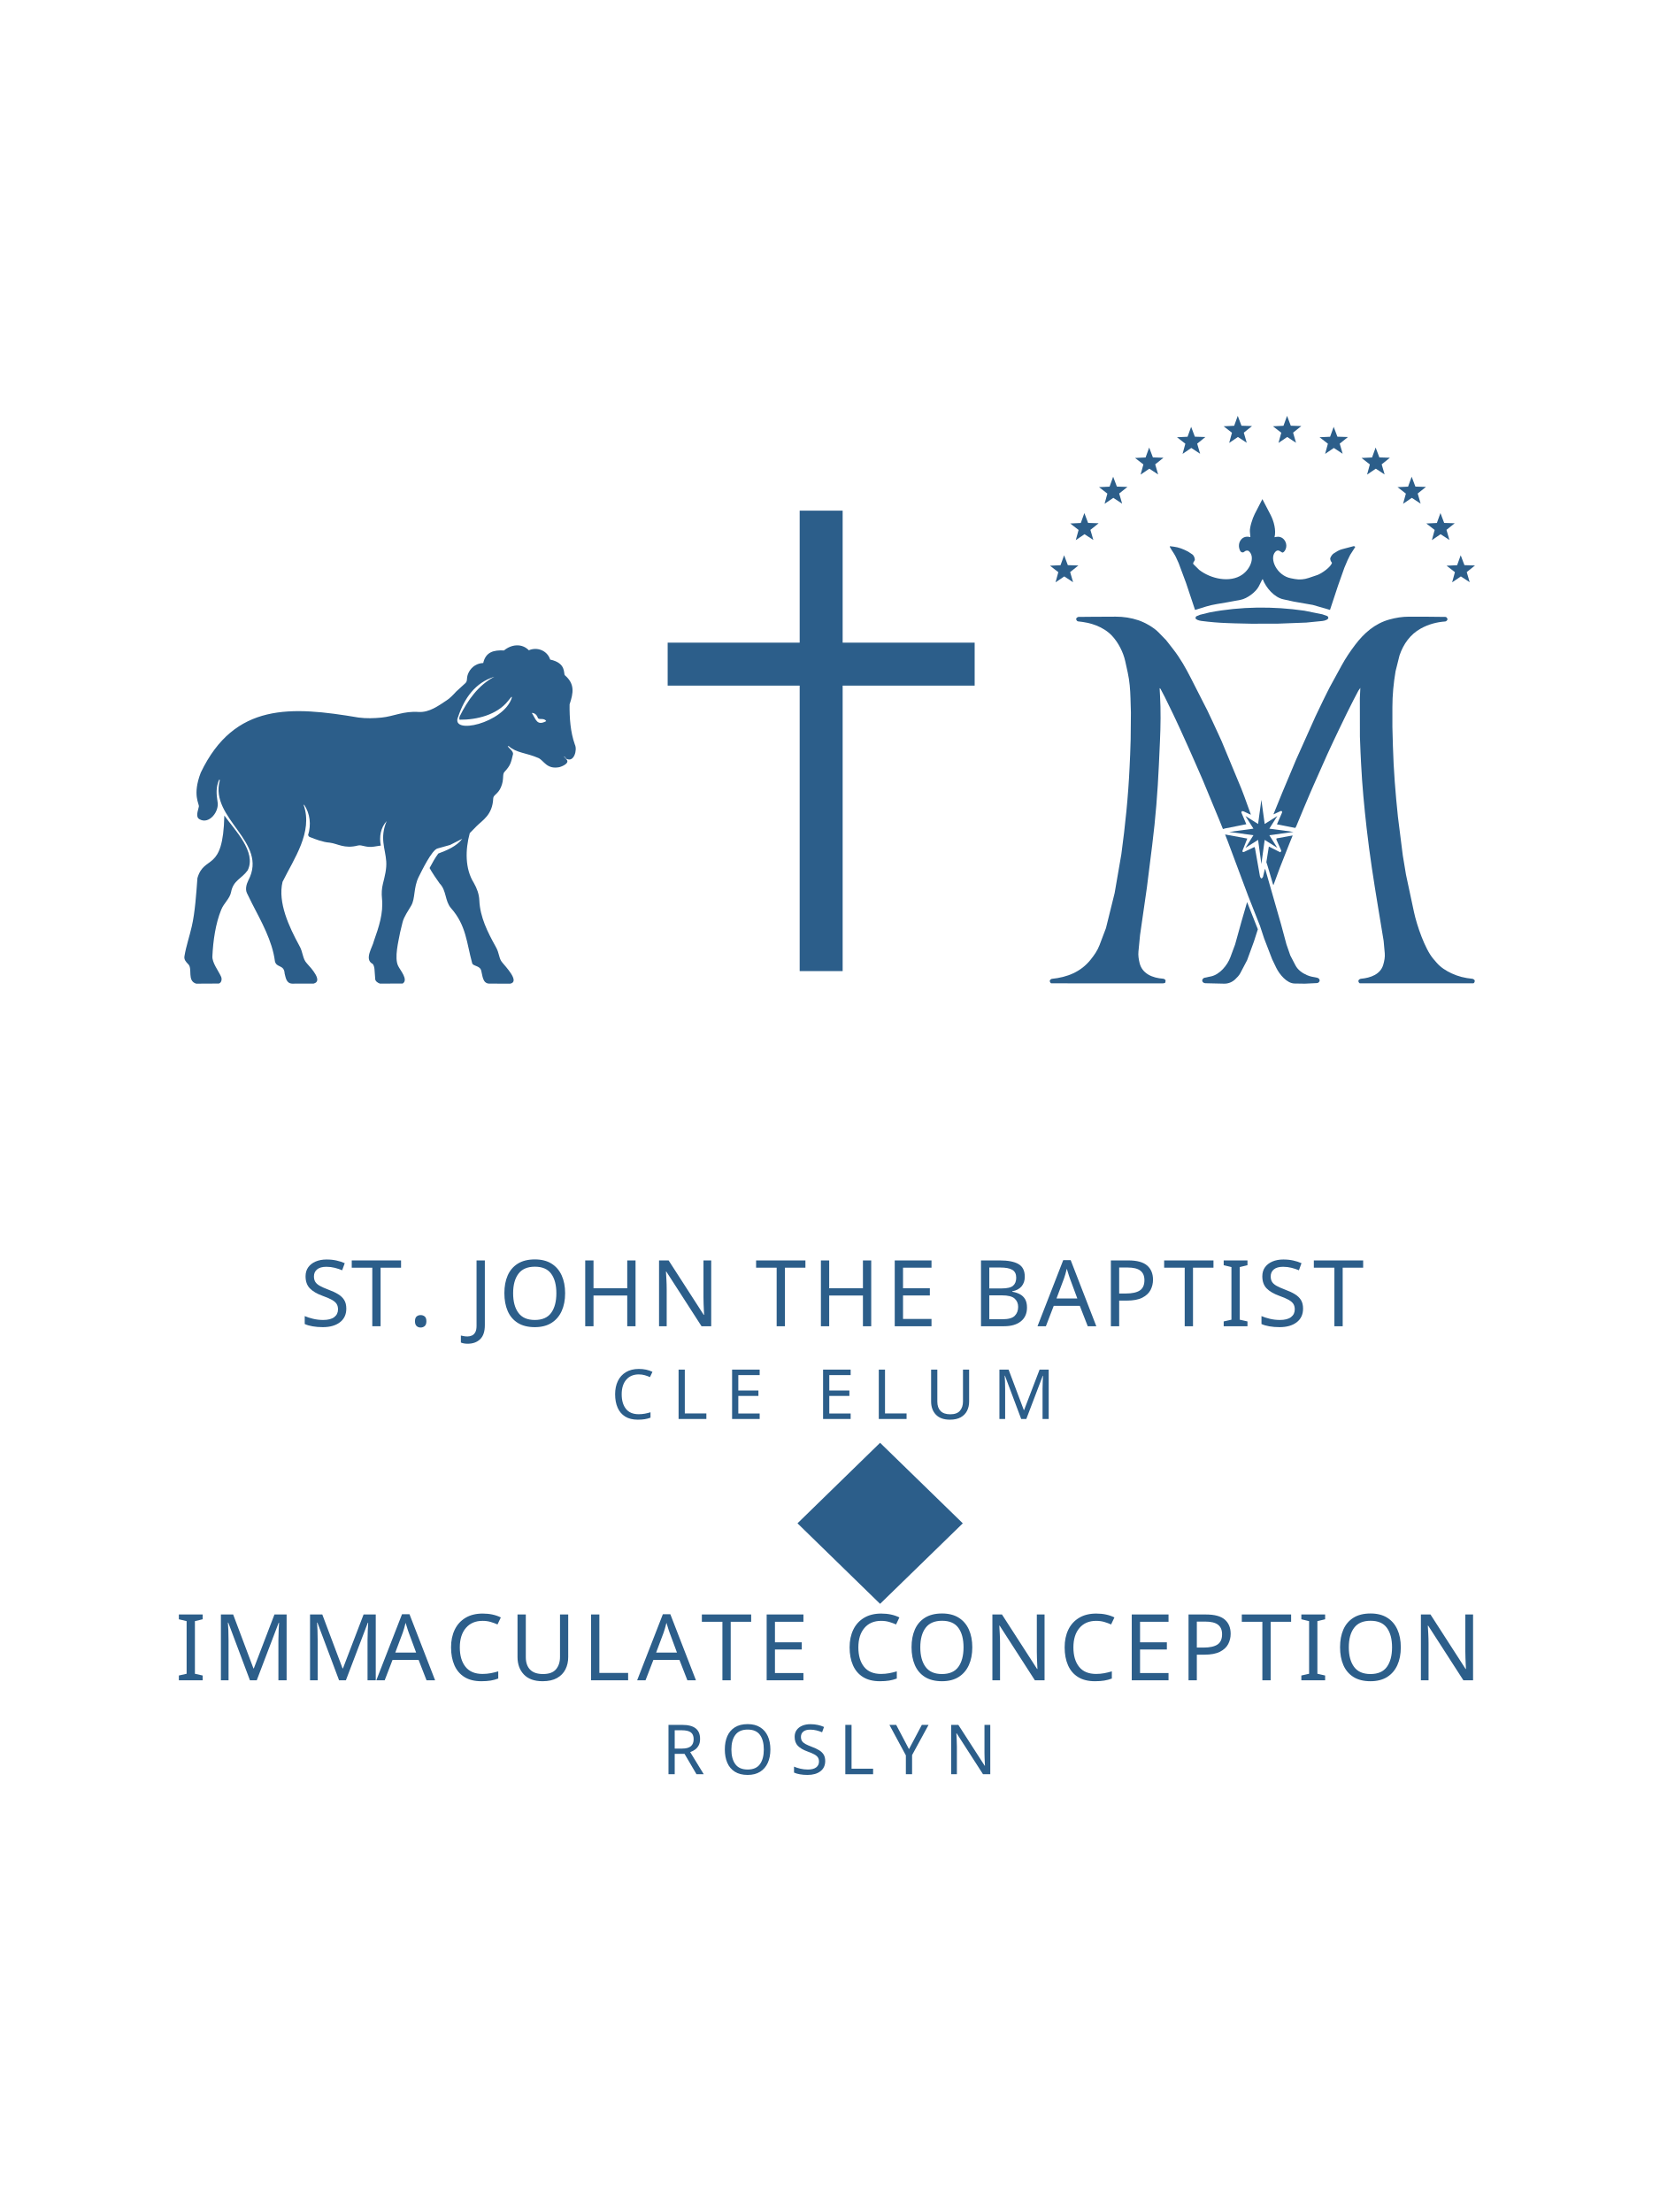
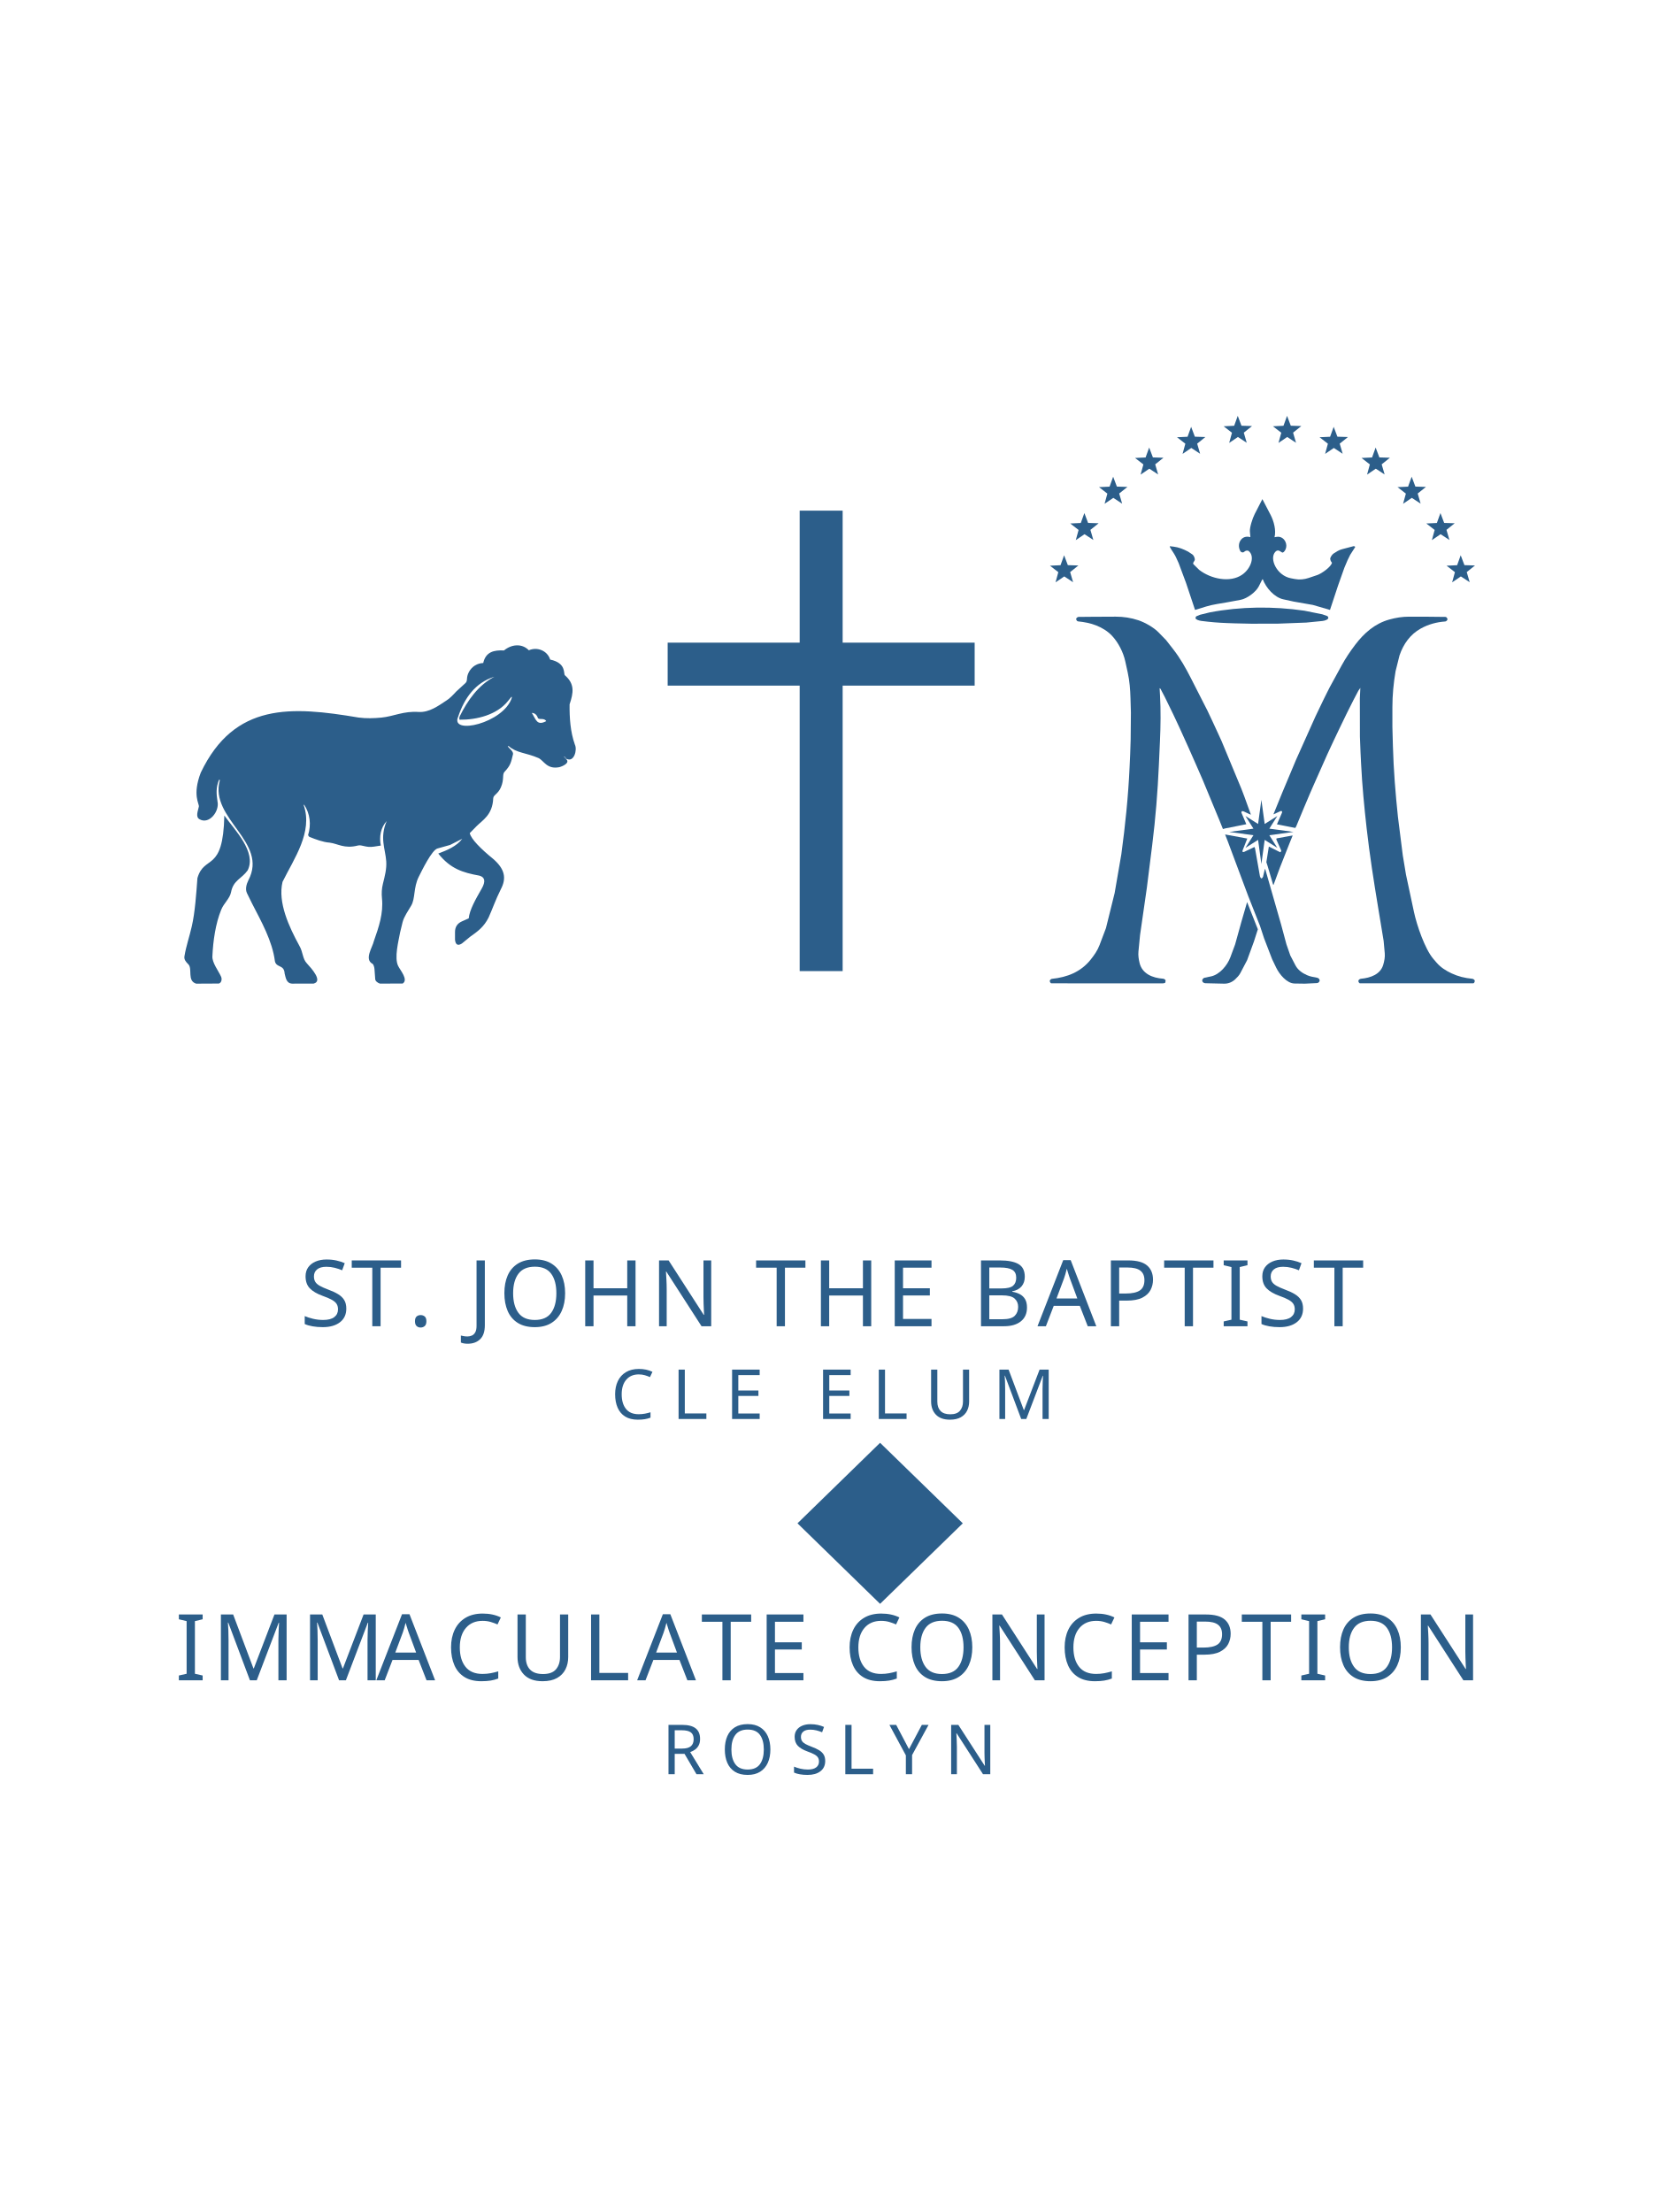
<svg xmlns="http://www.w3.org/2000/svg" id="AB5-stacked-lockup" viewBox="0 0 1800 2400">
  <g id="stacked-mono-navy">
    <g id="icon-group">
      <g id="lockup-m">
        <g id="crown-stars-accent">
          <path d="M1365.62,636.27c-3.01,6-12.55,13.2-19.69,14.53l-13.74,2.55c-8.02,1.49-15.92,2.35-23.65,4.72l-12.01,3.7-9.75-29.21-8.02-21.54-2.94-6.43c-2.46-5.37-8.3-12.15-6.32-11.92l3.79.45c5.62.66,10.68,2.74,15.66,5.35l4.65,3.07c1.41.93,2.56,3.53,2.68,5.36.13,1.98-2.95,3.8-1.37,5.37l6.14,6.06c12.74,9.86,33.44,14.27,46.59,5.2,9.59-6.62,14.21-20.08,6.95-25.78-.7-.55-2.77-.42-3.48.07l-1.99,1.37c-.77.53-2.8-.07-3.38-1.1-2.41-4.29-2.18-9.45,1.12-13.06,2.5-2.74,6.22-3.22,9.69-2.29l-.52-6.05c-.37-4.33,2.81-14.28,5.22-18.97l8.33-16.18,8.82,16.94c3.72,7.14,6.25,16.98,4.34,24.4l2.27-.39c5.04-.87,9.1,2.56,10.27,7.36,1.32,5.45-2.57,10.23-4.19,9.64-1.66-.61-4.3-4.19-7.48-.76-6.86,7.43,1.63,25.74,16.85,28.67l4.32.83c4.97.96,10.19.47,14.98-1.15l9.52-3.22c4.42-1.49,15.02-8.88,15.8-13.33-1.04-.97-2.42-3.6-1.7-5.33.76-1.84,2.06-3.72,3.61-4.74,2.85-1.87,5.67-3.69,8.91-4.54l12.58-3.32c.52-.14,2.09.49,1.75,1.01l-5.36,8.34-2.91,5.93-3.43,8.12-6.84,19.29-8.76,26.47-18.59-5.41-20.72-3.62-11.42-2.5c-9.57-2.09-18.71-12.32-22.28-21.93l-.77.98-3.51,7Z" fill="#2c5e8a" />
          <path d="M1386.34,676.65l-28.7.07-17.99-.4-8.26-.29c-9.49-.33-18.54-1.11-28-2.33-2.91-.38-6.14-1.52-6.36-2.99-.07-.5.44-1.83.92-2.03l4.01-1.67,10.33-2.53c33.61-6.49,69.01-6.81,102.88-1.87l19.45,3.91,5.45,1.94c.4.14,1.04,1.35,1.07,1.77.13,1.77-3.37,3.23-6.5,3.54l-17.46,1.72-30.84,1.17Z" fill="#2c5e8a" />
          <polygon points="1385.78 919.92 1372.07 911.26 1368.49 937.47 1364.92 911.26 1351.21 919.92 1359.87 906.21 1333.66 902.64 1359.87 899.07 1351.21 885.36 1364.92 894.01 1368.49 867.81 1372.07 894.01 1385.78 885.36 1377.12 899.07 1403.32 902.64 1377.12 906.21 1385.78 919.92" fill="#2c5e8a" />
          <g id="Stars">
            <polygon id="Left_Star" data-name="Left Star" points="1164.21 631.69 1154.64 625.41 1145.17 631.84 1148.19 620.8 1139.15 613.78 1150.58 613.24 1154.46 602.47 1158.51 613.18 1169.95 613.54 1161.02 620.7 1164.21 631.69" fill="#2c5e8a" />
            <polygon points="1186.19 585.88 1176.62 579.6 1167.15 586.03 1170.18 574.99 1161.13 567.97 1172.57 567.43 1176.45 556.66 1180.49 567.37 1191.94 567.73 1183 574.89 1186.19 585.88" fill="#2c5e8a" />
            <polygon points="1217.42 546.45 1207.85 540.17 1198.38 546.6 1201.4 535.56 1192.36 528.54 1203.8 528 1207.68 517.23 1211.72 527.94 1223.16 528.3 1214.23 535.46 1217.42 546.45" fill="#2c5e8a" />
            <polygon points="1256.49 514.8 1246.93 508.51 1237.46 514.95 1240.48 503.9 1231.44 496.88 1242.87 496.35 1246.75 485.58 1250.8 496.29 1262.24 496.65 1253.3 503.81 1256.49 514.8" fill="#2c5e8a" />
            <polygon points="1302.02 492.32 1292.45 486.03 1282.98 492.47 1286 481.42 1276.96 474.4 1288.4 473.87 1292.28 463.1 1296.32 473.81 1307.76 474.17 1298.83 481.33 1302.02 492.32" fill="#2c5e8a" />
            <polygon points="1352.6 480.41 1343.03 474.13 1333.56 480.56 1336.58 469.52 1327.54 462.5 1338.97 461.96 1342.86 451.19 1346.9 461.9 1358.34 462.26 1349.41 469.42 1352.6 480.41" fill="#2c5e8a" />
            <polygon points="1406.09 480.41 1396.53 474.13 1387.05 480.56 1390.08 469.52 1381.03 462.5 1392.47 461.96 1396.35 451.19 1400.4 461.9 1411.84 462.26 1402.9 469.42 1406.09 480.41" fill="#2c5e8a" />
            <polygon points="1456.67 492.32 1447.1 486.03 1437.63 492.47 1440.66 481.42 1431.61 474.4 1443.05 473.87 1446.93 463.1 1450.97 473.81 1462.42 474.17 1453.48 481.33 1456.67 492.32" fill="#2c5e8a" />
            <polygon points="1502.2 514.8 1492.63 508.51 1483.16 514.95 1486.18 503.9 1477.14 496.88 1488.57 496.35 1492.45 485.58 1496.5 496.29 1507.94 496.65 1499.01 503.81 1502.2 514.8" fill="#2c5e8a" />
            <polygon points="1541.27 546.45 1531.7 540.17 1522.23 546.6 1525.26 535.56 1516.21 528.54 1527.65 528 1531.53 517.23 1535.57 527.94 1547.02 528.3 1538.08 535.46 1541.27 546.45" fill="#2c5e8a" />
            <polygon points="1572.5 585.88 1562.93 579.6 1553.46 586.03 1556.48 574.99 1547.44 567.97 1558.88 567.43 1562.76 556.66 1566.8 567.37 1578.25 567.73 1569.31 574.89 1572.5 585.88" fill="#2c5e8a" />
            <polygon id="Right_Star" data-name="Right Star" points="1594.48 631.69 1584.92 625.41 1575.45 631.84 1578.47 620.8 1569.43 613.78 1580.86 613.24 1584.74 602.47 1588.79 613.18 1600.23 613.54 1591.29 620.7 1594.48 631.69" fill="#2c5e8a" />
          </g>
        </g>
        <g id="m-letterform">
          <g>
            <path d="M1476.67,828.68l-.6-12-.68-17.43-.07-41.69.53-11.21-2.13,3.07-5.41,10.3-7,13.92-9.06,18.75-5.22,10.98-2.97,6.35-4.05,8.74-14.96,33.67-4.05,9.32-6.39,15.09-8.35,20.1c-.18.43-.84,1.49-.98,1.67l-7.26-1.43-12.65-2.49,5.47-12.58c.15-.35.21-1.51-.06-1.6l-1.07-.35-8.15,3.72,9.41-23.17,15.09-35.97,21.14-47.19,8.47-17.67,4.22-8.5,2.75-5.43,12.91-23.64c4.35-7.96,9.24-15.2,14.7-22.41,9.67-12.75,21.4-23.05,36.98-27.4,7.01-1.96,14.06-3.11,21.31-3.11h15.88s23.9.26,23.9.26c.95,0,2.12,1.65,2.09,2.6-.03.85-1.34,2.26-2.35,2.33-9.56.69-18.35,3.08-26.66,7.69-11.46,6.36-18.82,16.79-23.04,29.14l-4.29,17.18c-2.2,13-3.44,25.81-3.44,39.06v21.47s.57,20.96.57,20.96c.72,25.76,2.75,50.83,5.44,76.49l5.26,41.74,3.47,20.92,8.66,40.55c3.07,14.37,11.89,40.27,21.04,50.91l3.5,4.07c4.4,5.12,10.07,8.72,16.21,11.6,7.16,3.36,14.5,5.14,22.49,5.89,1.05.1,2.24.97,2.62,1.74.39.79-.33,3.2-1.59,3.2h-122.82c-1.01,0-1.95-2.04-1.75-2.78.27-1.03,1.47-2.04,2.76-2.16,10.64-1,21.2-4.84,24.22-15.21,1.17-4.01,2.02-8.3,1.63-12.52l-1.22-13.42-6.03-36.53c-4.73-28.65-9.14-56.73-12.4-85.58-2.64-23.37-4.83-46.2-6.02-70.03Z" fill="#2c5e8a" />
            <path d="M1375.53,940.51l-1.63-5.05,2.69-16.93,12.21,6.1c.67.33,1.54-1.74,1.15-1.98l-5.27-11.94.28-1.06,13.27-2.41,4.22-.77-3.43,8.48-10.49,26.54-6.42,17.41-.43,1.18c-.09.23-.54-.46-.63-.76l-2.39-8.14-3.14-10.65Z" fill="#2c5e8a" />
            <path d="M1258.08,746.62l.42,7.47c.96,16.9.7,33.45-.06,50.38l-1.16,25.64c-1.31,29.16-3.6,57.74-7.22,86.68l-5.82,46.45-7.37,51.22-1.76,18.04c-.4,4.09.27,8.24,1.2,12.18,2.78,11.75,13.88,16.4,25.69,17.22.93.07,2.62,1.12,2.58,1.96s-.15,1.69-.29,2.13c-.18.55-1.61.94-2.48.94l-121.1-.02c-1.06,0-1.94-2.01-1.8-2.79s1.31-1.98,2.28-2.08c16.8-1.74,31.37-7.53,41.96-20.71,3.93-4.89,7.49-9.94,9.71-15.81l7.01-18.51,9.43-38.1,7.26-42.06c4.29-31.55,7.48-62.66,8.94-94.42l.64-14.02.53-16.24.27-28.98-.46-15.69c-.27-9.42-.97-18.59-2.98-27.76l-2.71-12.34c-2.11-9.62-7.47-20.22-14.26-27.49-4.76-5.1-10.68-8.69-17.13-11.27-6.52-2.61-12.97-3.72-20.04-4.48-.85-.09-1.96-1.88-1.83-2.72.15-.94,1.6-2.09,2.61-2.1l15.2-.14,25.16-.12c8.42-.04,16.61,1.26,24.6,3.91,7.12,2.37,16.72,7.87,21.72,13.02l8.29,8.52,7.65,9.8c7.6,9.73,13.54,20.22,19.17,31.28l17.98,35.29,5.59,11.85,6.05,13.09,3.83,8.41,21.26,51.17,3.24,8.44,7.25,20.04-1.73-.66-6.18-2.9c-.35-.16-1.24-.29-1.55-.3-.41,0-1.02,1.24-.86,1.63l4.87,11.5.46,1.1s-.47.09-.89.17l-10.53,2.11-11.24,2.22-2.7.72-3.77-9.38-18.14-43.82-7.78-17.82-8-18.1-9.23-20.36-2.95-6.37-4.26-9.06-8.96-18.37-4.61-8.79c-.09-.17-1.15-.92-1.03-.81Z" fill="#2c5e8a" />
          </g>
          <g>
            <path d="M1431.67,1063.43c-.77-3.99-6.03-2.06-13.71-5.41-5.19-2.26-9.92-5.68-12.53-10.68l-5.56-10.69-4.19-12.05-5.79-21.52-17.16-59.9c-.13-.07-.36-.18-.5-.25l-1.97,8.44c-.12.51-1.28,1.82-1.71,1.74-.66-.12-1.5-1.64-1.63-2.4l-3.92-22.3-1.37-7.78c-.07-.38-.57-1.57-.66-1.66l-11.37,5.41c-.38.18-1.57,0-1.61-.31-.03-.21-.03-1,.1-1.32l5.1-12.92-24.07-4.45,2.84,7.27,22.57,60.4h.02s12.11,30.7,12.11,30.7c.11-.01.16-.01.07.03l4.71,14.32,8.72,22.64,4.32,9.02c3.57,7.45,11.67,17.21,19.92,17.34l11.24.17,13.36-.64c1.42-.07,2.96-1.75,2.68-3.19Z" fill="#2c5e8a" />
            <path d="M1372.23,942.94h0c-.17-.09-.12-.06,0,0Z" fill="#2c5e8a" />
          </g>
          <path d="M1363.57,1005.51h0s-10.56-26.77-10.56-26.77l-6.22,21.47-6.8,24.5-5.18,13.97c-3.23,8.72-11.63,18.77-21.01,20.71l-6.79,1.4c-1.52.31-2.84,1.82-2.71,3.28.14,1.52,1.71,2.69,3.41,2.73l20.37.47c4.52.1,8.83-1.69,12.02-4.76,2.09-2.01,4.2-4.11,5.54-6.67l7.39-14.08,7.43-20.36,4.21-13.15-1.08-2.74Z" fill="#2c5e8a" />
        </g>
      </g>
      <g id="lockup-lamb">
-         <path d="M550.85,809.82c1.54,2.14,6.33,5.48,5.72,8.46-2.21,9.06-2.51,12-9.26,19.21-2.66,2.84-.06,7.93-3.89,16.77-3.24,7.47-8.16,8.14-8.31,11.91-.76,18.24-11.82,23.82-18.26,30.4l-7.2,7.37c-4.97,18.17-5.19,38.71,4.4,53.99,3.43,6.08,5.69,12.07,6,19.1.77,18.03,9.05,34.46,17.64,49.92,4.47,7.72,3.24,12.83,7.3,17.42,3.12,4.04,19.5,20.69,8.57,22.91,0,0-23.06-.08-23.06-.08-7.03-.35-7-9.12-8.41-14.01-1.32-5.68-8.99-4.76-9.82-8.15-6.09-22.04-6.33-40.98-23.03-59.8-6.68-7.78-4.75-19.08-12.2-26.61-2.95-4-8.64-12.47-10.99-16.84,3.07-5.68,5.71-10.6,9.44-15.69,9.31-3.51,19.9-7.82,26.03-16.03l-13.21,6.69-13.55,3.81c-6.21,1.39-17.32,24.55-20.48,30.8-5.92,11.92-3.53,23.56-8.25,31.37-3.19,5.56-7.72,11.69-9.29,17.96,0,0-2.62,10.78-2.62,10.78-1.77,9.7-6.56,27.77-2.13,36.62,2.16,4.53,11.36,14.92,4.9,19.02l-24.68.09c-2.12-.64-4.96-2.54-5.12-4.76l-.82-11.1c-.12-1.6-.87-4.79-2.12-5.62-9.26-4.91.03-17.97,1.49-24.75,5.37-15.27,10.43-29.89,8.77-46.33-.55-5.4-.28-10.56,1.04-15.84,1.97-7.92,4.16-16.03,3.59-24.24-.95-13.82-7.35-25.38.48-43.72-6.56,7.22-8.29,17-6.37,26.59l-7.53,1.16c-8.91,1.37-12.87-2.38-17.38-1.21-14.65,3.81-21.75-2.04-30.59-3.13-7.29-.5-15.1-3.55-21.85-6.2-.59-.22-1.47-1.6-1.54-2,3.51-11.37,2.15-23.22-4.28-32.94l-.54.33c10.29,29.3-10.48,58.11-22.9,83.32-5.41,22.39,7.26,49.2,18.05,69,4.52,7.77,3.36,14.28,8.45,19.61,4.91,5.34,17.54,19.24,7.23,21.79,0,0-23.24.07-23.24.07-6.39-.25-7-6.29-8.23-10.97-.54-10-8.82-5.88-10.54-13.32-2.8-22.16-14.86-43.26-24.87-62.8,0,0-5.43-11.06-5.43-11.06-2.13-4.35-.57-9.78,1.51-14,21.94-41.73-42.23-66.66-31.06-108.17-.02-1.37-.38-1.6-1-.23-3.19,7.78-2.67,14.89-1.45,22.82,2.43,10.64-8.96,25.33-19.35,19.43-4.99-2.55-1.55-9.81-.88-13.74.71-3.03-7.38-12.31,2.11-36.96,36.52-76.23,98.38-72,171.2-59.71,8.26,1.08,16.49.85,24.79.05,13.15-1.27,23.97-7.33,40.58-6.09,11.36.58,21.14-6.63,30.15-12.6,2.87-1.58,8.13-7.02,10.31-9.5,0,0,10.04-9.2,10.04-9.2,3-2.75.32-5.81,3.97-12.35,3.23-5.78,8.8-9.2,15.38-9.49,2.75-12.18,11.63-14.14,22.54-13.62,7.76-6.52,19.27-8.13,26.96-.18,9.04-3.99,20.11.34,23.12,10.08,17.82,3.81,14.23,15.18,15.95,17.01,11.07,9.53,9.23,19.28,5.13,31.56-.16,14.6.8,29.75,5.69,43.56,2.95,5.88-.98,19.55-8.68,15.64l-.96.11c5.11,4.06-3.6,7.94-7.24,8.87-13.51,2.62-16.61-7.07-22.53-9.9-13.25-5.82-23.93-5.38-32.39-13l-1,.28ZM551.01,760.73c-11.85,14.83-33.79,20.36-52.23,20.14-.78.05-.46-2.89-.03-3.66,8.68-17.45,20.05-33.68,37.63-42.97-20.72,6.37-32.63,23.38-39.25,43.27-9.49,20.59,49.48,7.2,58.18-20.55l-.29-1.12-4.01,4.9ZM583.45,778.74c-.98-3.11-3.55-5.33-6.48-5.19,4.62,7.13,5.46,14.29,15.62,8.88-2.26-4.1-8.24-.83-9.14-3.69ZM551.19,808.65l-.86-.08.86.08ZM613.36,821.72l-1.56-1.04.8,1.45.76-.41ZM613.73,822.2l-.6.62.47.42.59-.53-.45-.51Z" fill="#2c5e8a" />
+         <path d="M550.85,809.82c1.54,2.14,6.33,5.48,5.72,8.46-2.21,9.06-2.51,12-9.26,19.21-2.66,2.84-.06,7.93-3.89,16.77-3.24,7.47-8.16,8.14-8.31,11.91-.76,18.24-11.82,23.82-18.26,30.4l-7.2,7.37C511.024,910.361 521.779,921.116 535.016,931.87 C547.425,942.625 549.907,952.553 543.289,964.962 C537.498,976.544 534.188,986.472 530.052,995.572 C525.088,1005.499 518.47,1010.463 510.197,1016.254 L501.097,1023.7 Q494.478,1027.836 493.651,1019.563 L493.651,1011.29 Q493.651,1003.017 501.097,999.708 L508.542,996.399 C509.37,987.299 515.988,975.717 522.606,964.135 Q529.225,952.553 520.124,950.071 C501.924,946.762 488.687,942.625 475.490,926.100 c9.31-3.51,19.9-7.82,26.03-16.03l-13.21,6.69-13.55,3.81c-6.21,1.39-17.32,24.55-20.48,30.8-5.92,11.92-3.53,23.56-8.25,31.37-3.19,5.56-7.72,11.69-9.29,17.96,0,0-2.62,10.78-2.62,10.78-1.77,9.7-6.56,27.77-2.13,36.62,2.16,4.53,11.36,14.92,4.9,19.02l-24.68.09c-2.12-.64-4.96-2.54-5.12-4.76l-.82-11.1c-.12-1.6-.87-4.79-2.12-5.62-9.26-4.91.03-17.97,1.49-24.75,5.37-15.27,10.43-29.89,8.77-46.33-.55-5.4-.28-10.56,1.04-15.84,1.97-7.92,4.16-16.03,3.59-24.24-.95-13.82-7.35-25.38.48-43.72-6.56,7.22-8.29,17-6.37,26.59l-7.53,1.16c-8.91,1.37-12.87-2.38-17.38-1.21-14.65,3.81-21.75-2.04-30.59-3.13-7.29-.5-15.1-3.55-21.85-6.2-.59-.22-1.47-1.6-1.54-2,3.51-11.37,2.15-23.22-4.28-32.94l-.54.33c10.29,29.3-10.48,58.11-22.9,83.32-5.41,22.39,7.26,49.2,18.05,69,4.52,7.77,3.36,14.28,8.45,19.61,4.91,5.34,17.54,19.24,7.23,21.79,0,0-23.24.07-23.24.07-6.39-.25-7-6.29-8.23-10.97-.54-10-8.82-5.88-10.54-13.32-2.8-22.16-14.86-43.26-24.87-62.8,0,0-5.43-11.06-5.43-11.06-2.13-4.35-.57-9.78,1.51-14,21.94-41.73-42.23-66.66-31.06-108.17-.02-1.37-.38-1.6-1-.23-3.19,7.78-2.67,14.89-1.45,22.82,2.43,10.64-8.96,25.33-19.35,19.43-4.99-2.55-1.55-9.81-.88-13.74.71-3.03-7.38-12.31,2.11-36.96,36.52-76.23,98.38-72,171.2-59.71,8.26,1.08,16.49.85,24.79.05,13.15-1.27,23.97-7.33,40.58-6.09,11.36.58,21.14-6.63,30.15-12.6,2.87-1.58,8.13-7.02,10.31-9.5,0,0,10.04-9.2,10.04-9.2,3-2.75.32-5.81,3.97-12.35,3.23-5.78,8.8-9.2,15.38-9.49,2.75-12.18,11.63-14.14,22.54-13.62,7.76-6.52,19.27-8.13,26.96-.18,9.04-3.99,20.11.34,23.12,10.08,17.82,3.81,14.23,15.18,15.95,17.01,11.07,9.53,9.23,19.28,5.13,31.56-.16,14.6.8,29.75,5.69,43.56,2.95,5.88-.98,19.55-8.68,15.64l-.96.11c5.11,4.06-3.6,7.94-7.24,8.87-13.51,2.62-16.61-7.07-22.53-9.9-13.25-5.82-23.93-5.38-32.39-13l-1,.28ZM551.01,760.73c-11.85,14.83-33.79,20.36-52.23,20.14-.78.05-.46-2.89-.03-3.66,8.68-17.45,20.05-33.68,37.63-42.97-20.72,6.37-32.63,23.38-39.25,43.27-9.49,20.59,49.48,7.2,58.18-20.55l-.29-1.12-4.01,4.9ZM583.45,778.74c-.98-3.11-3.55-5.33-6.48-5.19,4.62,7.13,5.46,14.29,15.62,8.88-2.26-4.1-8.24-.83-9.14-3.69ZM551.19,808.65l-.86-.08.86.08ZM613.36,821.72l-1.56-1.04.8,1.45.76-.41ZM613.73,822.2l-.6.62.47.42.59-.53-.45-.51Z" fill="#2c5e8a" />
        <path d="M239.71,1059.39c1.3,2.42.9,6.75-2.24,7.74l-24.62.13c-10.17-3.03-3.68-16.26-8.59-21.08-2.46-2.41-4.85-5.19-4.13-8.72,1.75-10.84,5.48-21.45,7.88-32.11,3.58-15.11,5.02-36.91,6.17-52.58,7.53-26.12,27.93-5.16,29.2-67.94,11.15,15.69,35.25,39.53,25.31,59.51-6.51,9.16-15.5,10.57-17.99,23.54-1.36,7.08-7.71,11.87-10.64,19.01-6.22,15.16-8.86,33.91-9.63,50.57-.46,6.99,6.57,15.86,9.28,21.93Z" fill="#2c5e8a" />
      </g>
      <polygon id="lockup-cross" points="1057.42 697.27 914.2 697.27 914.2 554.05 867.58 554.05 867.58 697.27 724.36 697.27 724.36 743.89 867.58 743.89 867.58 1053.63 914.2 1053.63 914.2 743.89 1057.42 743.89 1057.42 697.27" fill="#2c5e8a" />
    </g>
    <g id="text-block">
      <g>
        <text transform="translate(717.9765 1925.023)" fill="#2c5e8a" font-family="CormorantSC-Regular, 'Cormorant SC'" font-size="75">
          <tspan x="0" y="0" letter-spacing=".18em">R</tspan>
          <tspan x="63.82" y="0" letter-spacing=".23em">OS</tspan>
          <tspan x="191.85" y="0" letter-spacing=".2em">L</tspan>
          <tspan x="246.97" y="0" letter-spacing=".23em">YN</tspan>
        </text>
        <text transform="translate(190.0587 1823.11)" fill="#2c5e8a" font-family="CormorantSC-Regular, 'Cormorant SC'" font-size="100">
          <tspan x="0" y="0" letter-spacing=".06em">IMM</tspan>
          <tspan x="218.2" y="0" letter-spacing=".05em">A</tspan>
          <tspan x="293.2" y="0" letter-spacing=".06em">CUL</tspan>
          <tspan x="501.19" y="0" letter-spacing="0em">A</tspan>
          <tspan x="570.4" y="0" letter-spacing=".06em">TE CONCEPTION</tspan>
        </text>
      </g>
      <text transform="translate(864.5154 1712.071) scale(1.0298 1)" fill="#2c5e8a" font-family="CormorantSC-Regular, 'Cormorant SC'" font-size="228.21" letter-spacing=".06em">
        <tspan x="0" y="0">◆</tspan>
      </text>
      <g>
        <text transform="translate(662.778 1539.587)" fill="#2c5e8a" font-family="CormorantSC-Regular, 'Cormorant SC'" font-size="75" letter-spacing=".25em">
          <tspan x="0" y="0">CLE ELUM</tspan>
        </text>
        <text transform="translate(325.5081 1438.945)" fill="#2c5e8a" font-family="CormorantSC-Regular, 'Cormorant SC'" font-size="100">
          <tspan x="0" y="0" letter-spacing=".06em">S</tspan>
          <tspan x="55.1" y="0" letter-spacing="0em">T</tspan>
          <tspan x="117.5" y="0" letter-spacing=".06em">. JOHN THE BAPTIST</tspan>
        </text>
      </g>
    </g>
  </g>
</svg>
